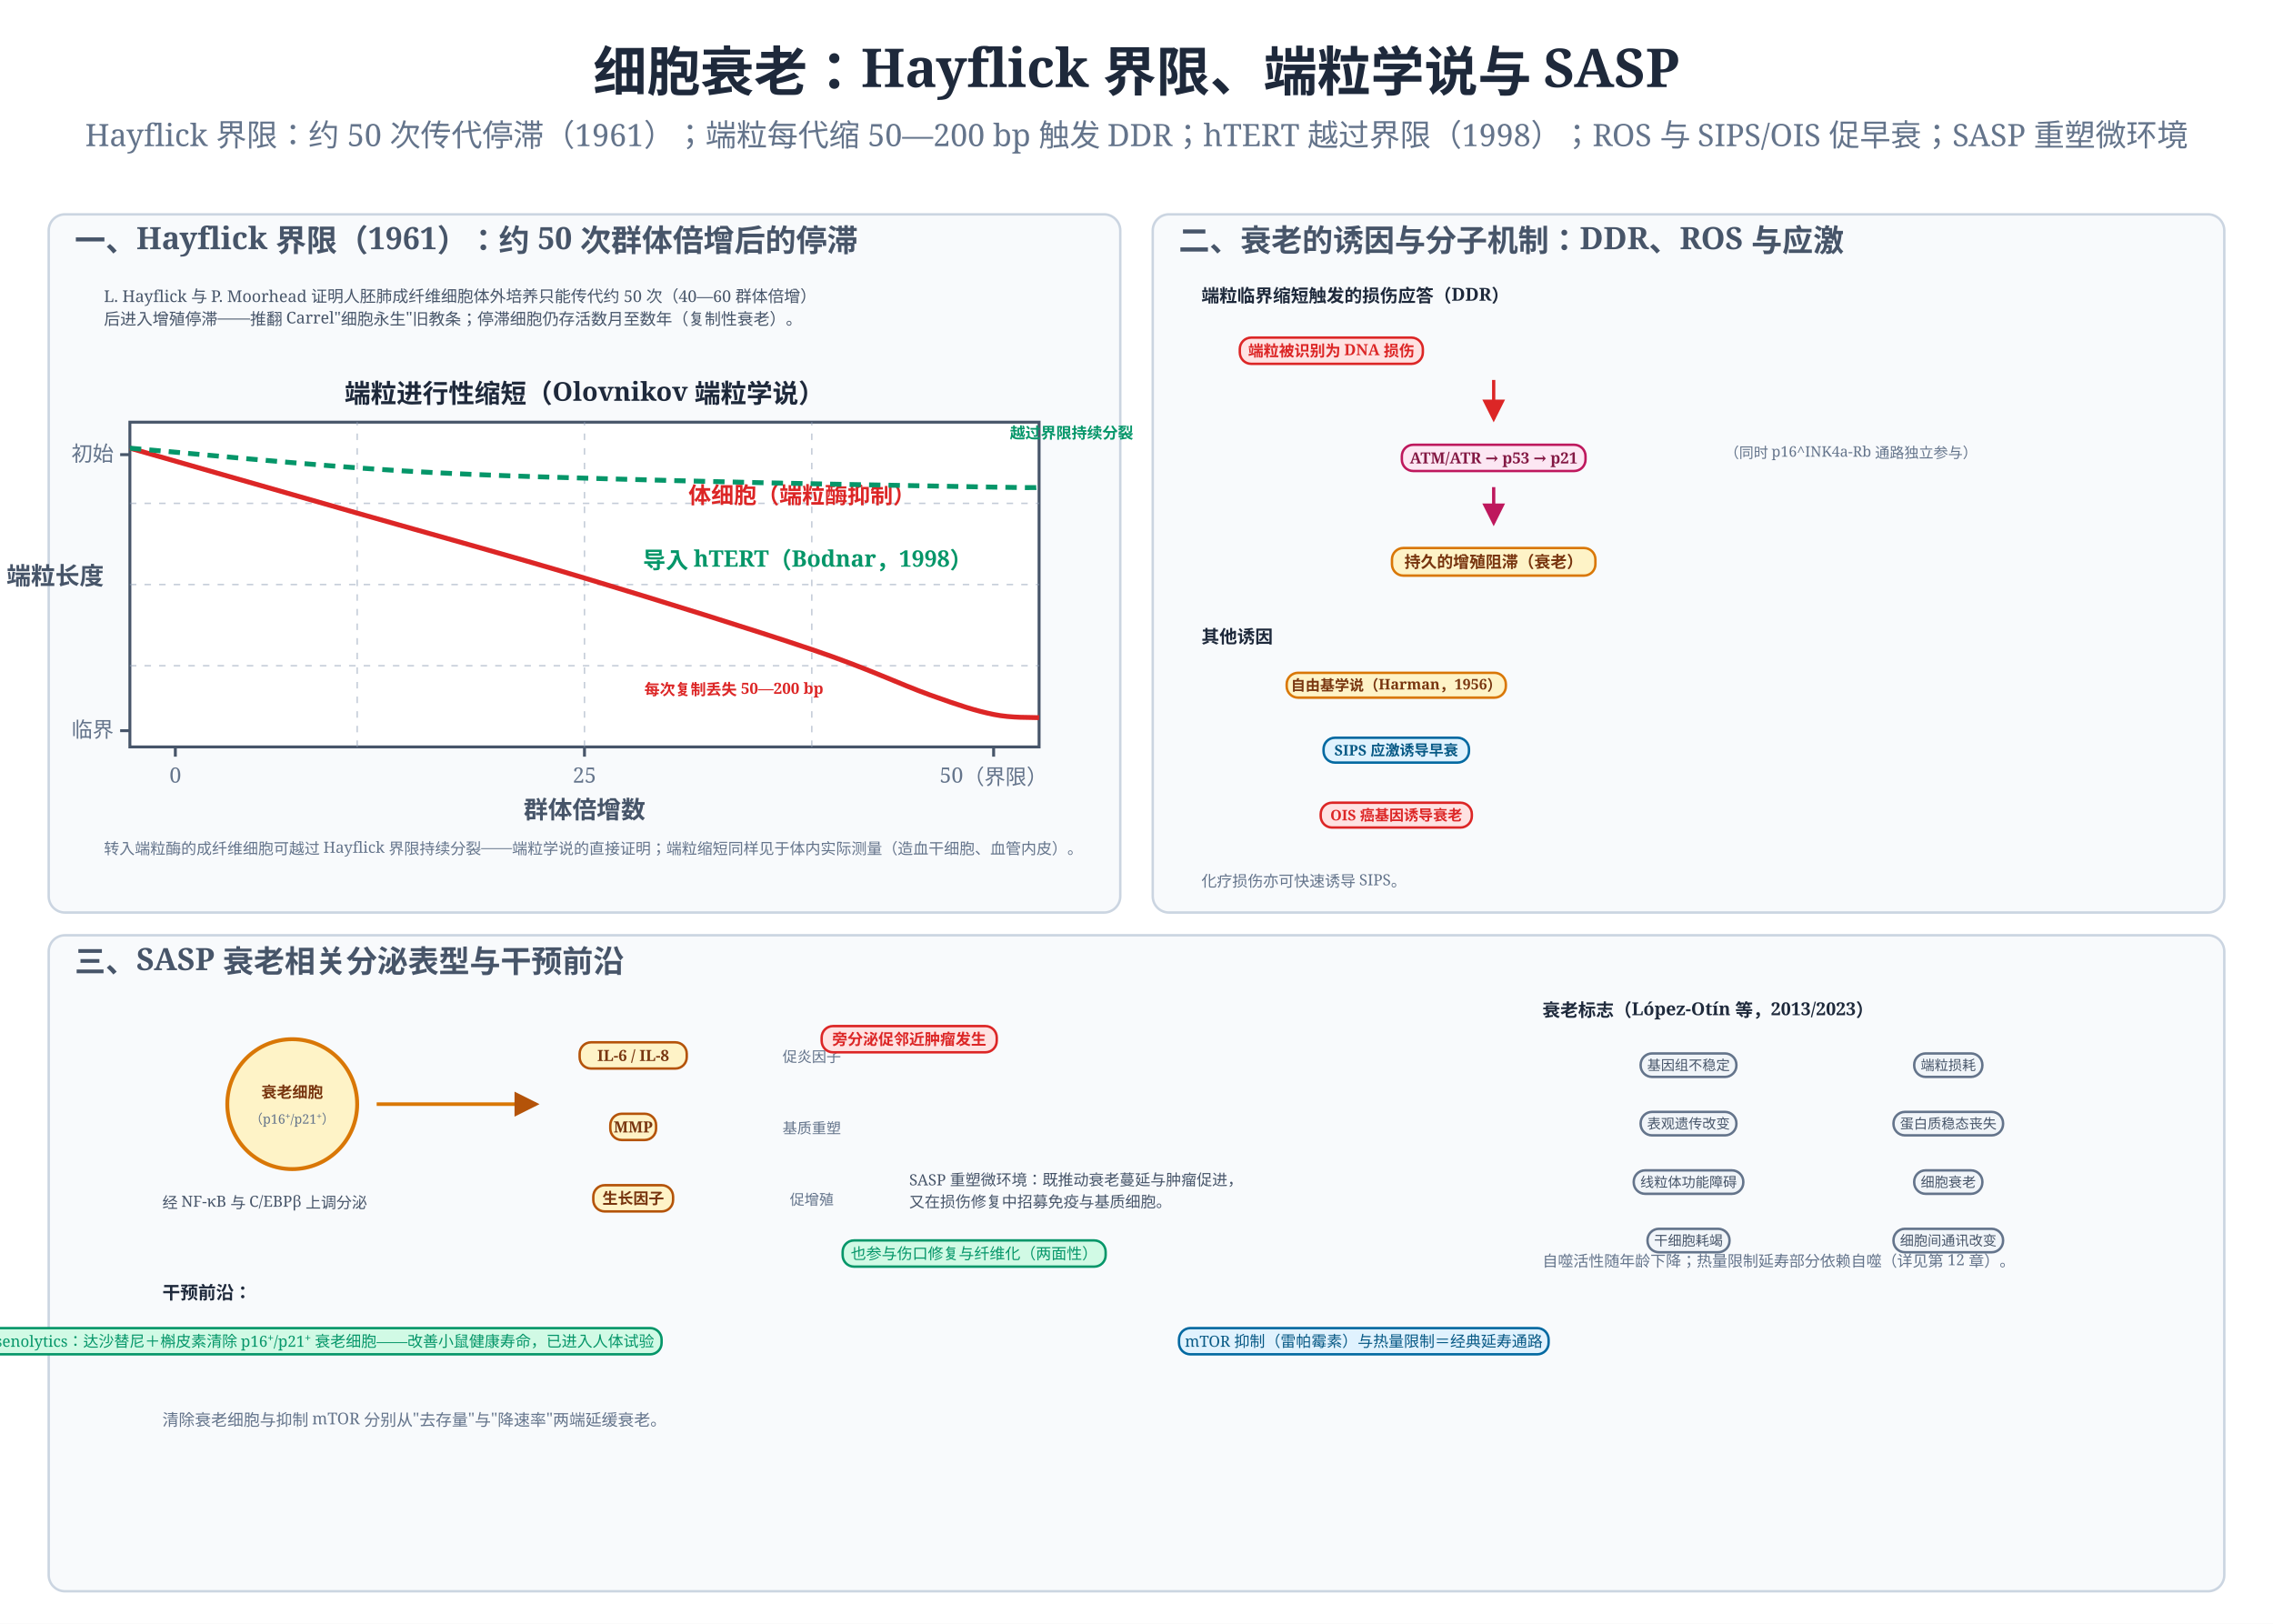
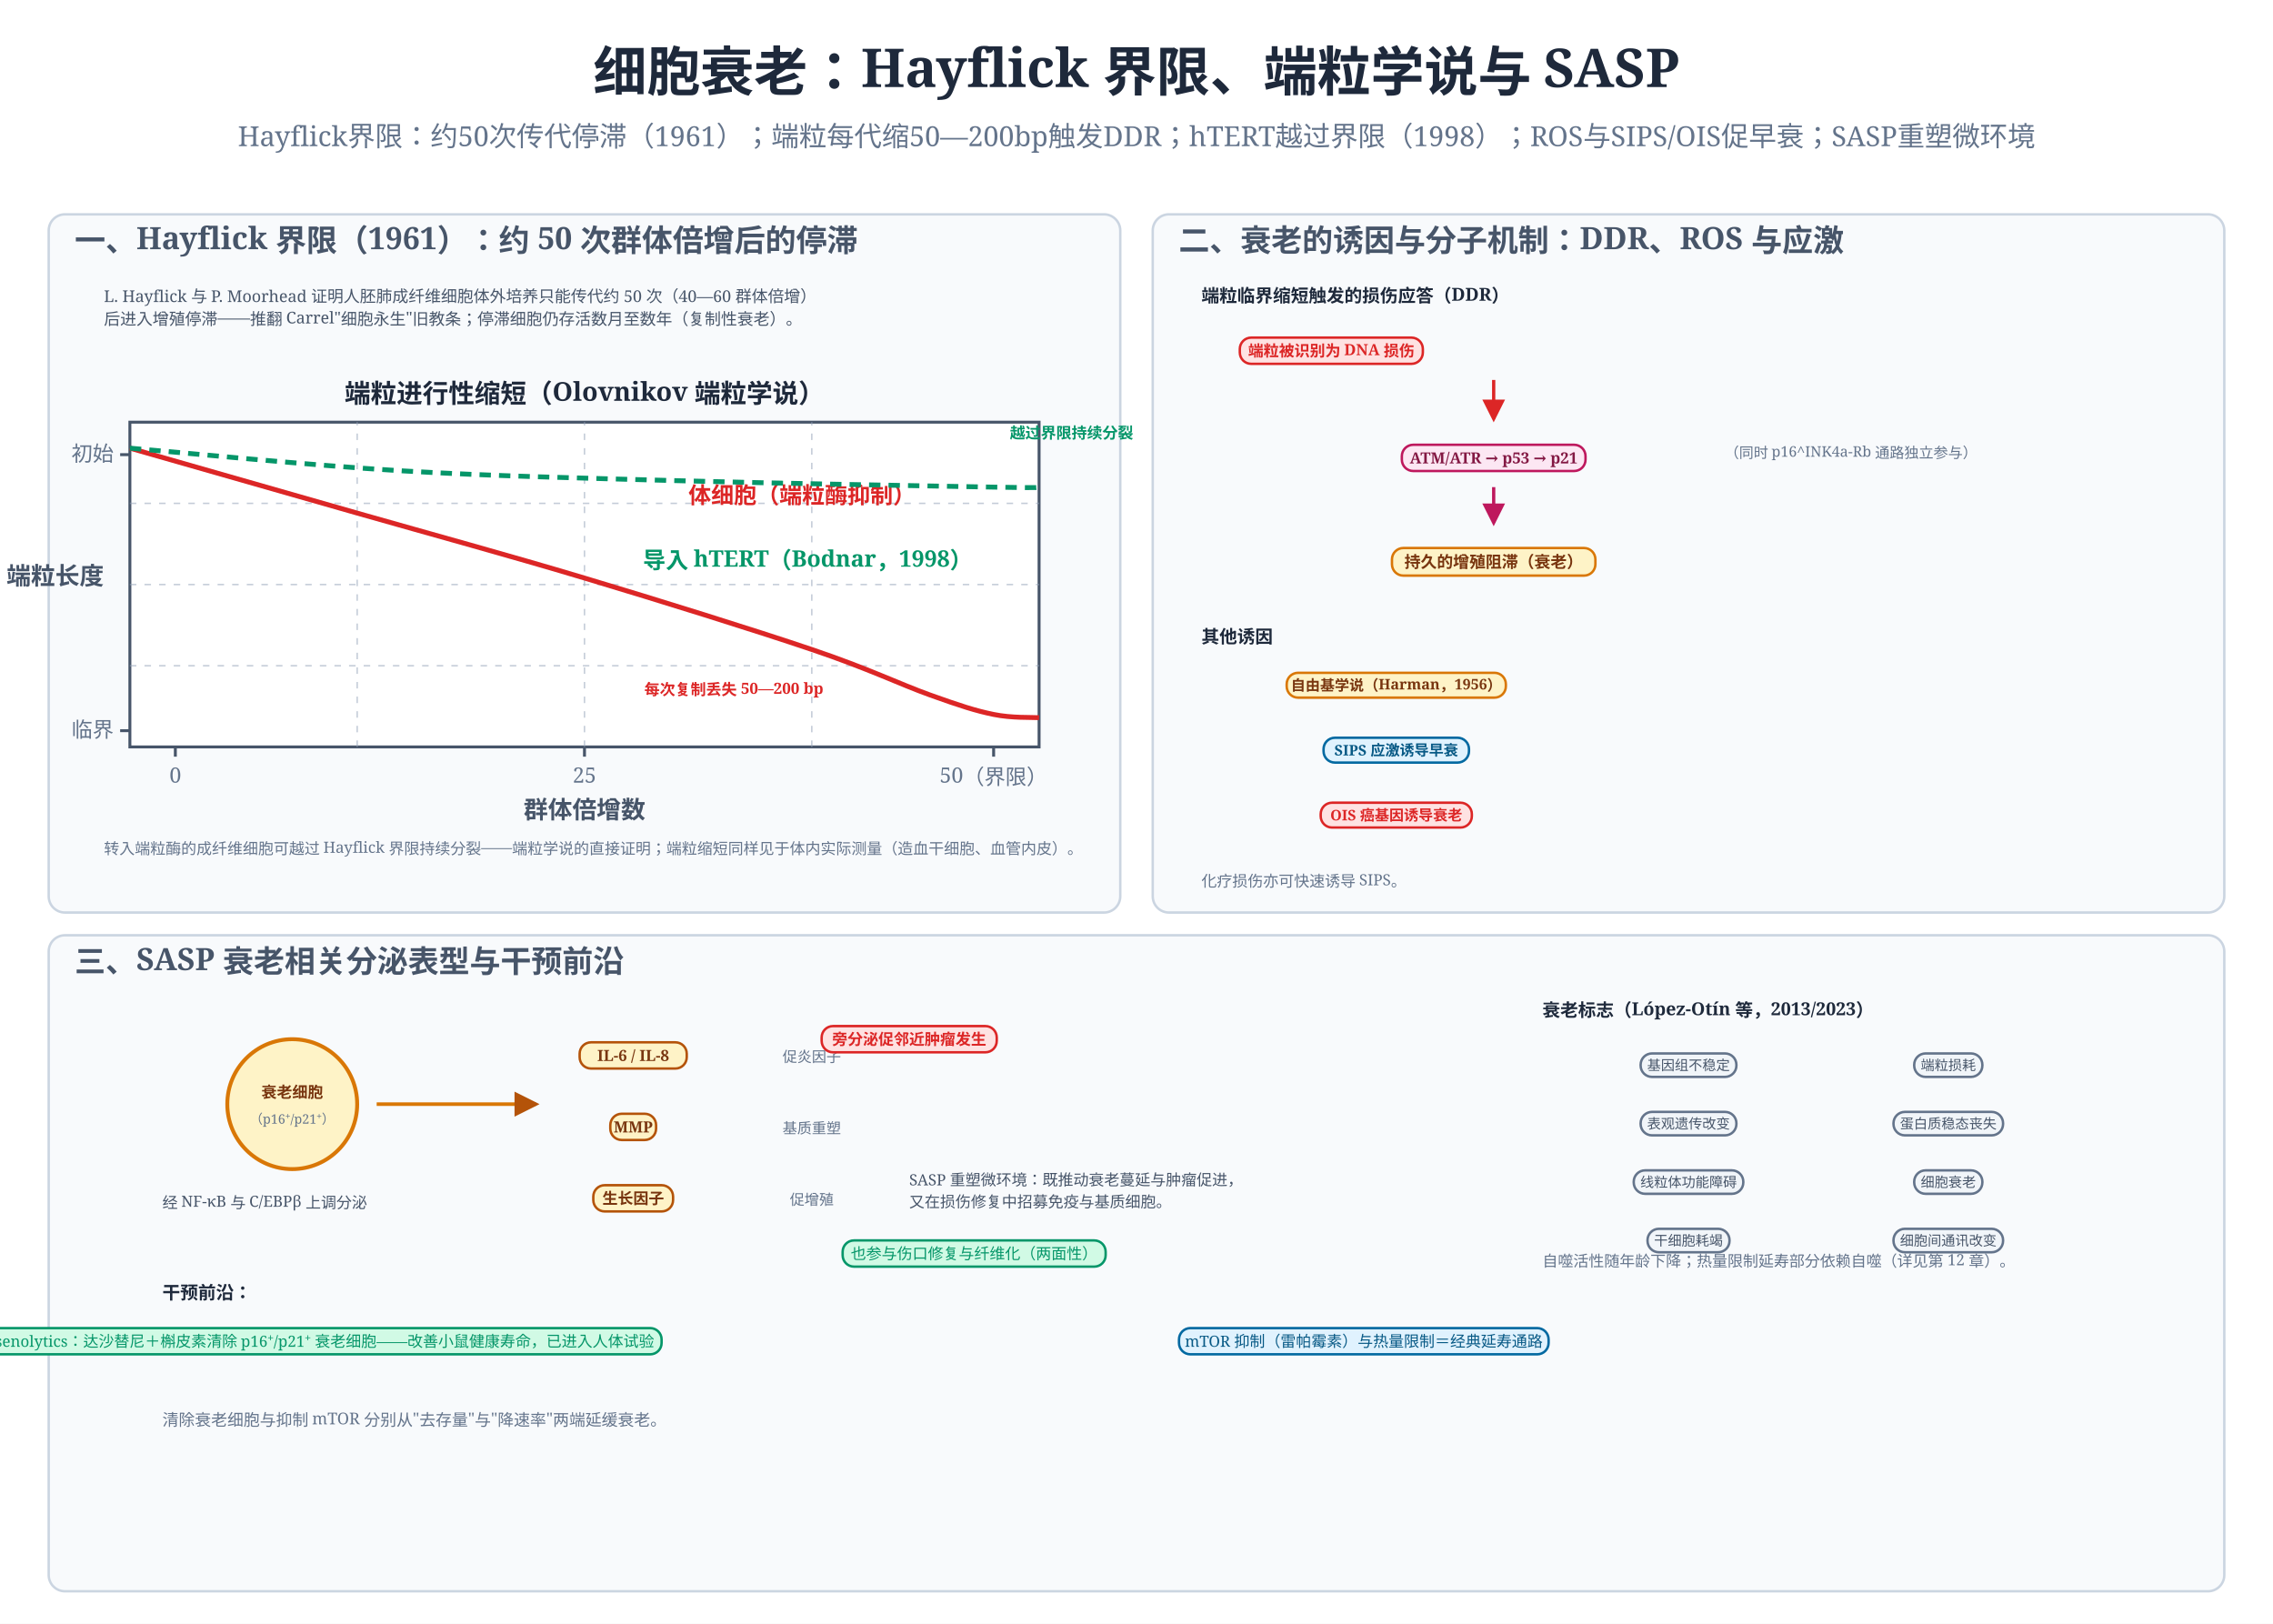
<svg xmlns="http://www.w3.org/2000/svg" width="1400" height="1000" viewBox="0 0 1400 1000" font-family="Noto Serif SC, LXGW WenKai, Songti SC, serif">
  <defs>
    <marker id="arr-ink" viewBox="0 0 10 10" refX="8.5" refY="5" markerWidth="7" markerHeight="7" orient="auto-start-reverse">
      <path d="M0,0 L10,5 L0,10 z" fill="#334155" />
    </marker>
    <marker id="arr-dna" viewBox="0 0 10 10" refX="8.5" refY="5" markerWidth="7" markerHeight="7" orient="auto-start-reverse">
      <path d="M0,0 L10,5 L0,10 z" fill="#0f766e" />
    </marker>
    <marker id="arr-rna" viewBox="0 0 10 10" refX="8.5" refY="5" markerWidth="7" markerHeight="7" orient="auto-start-reverse">
      <path d="M0,0 L10,5 L0,10 z" fill="#b45309" />
    </marker>
    <marker id="arr-pro" viewBox="0 0 10 10" refX="8.5" refY="5" markerWidth="7" markerHeight="7" orient="auto-start-reverse">
      <path d="M0,0 L10,5 L0,10 z" fill="#6d28d9" />
    </marker>
    <marker id="arr-enz" viewBox="0 0 10 10" refX="8.5" refY="5" markerWidth="7" markerHeight="7" orient="auto-start-reverse">
      <path d="M0,0 L10,5 L0,10 z" fill="#be185d" />
    </marker>
    <marker id="arr-acc" viewBox="0 0 10 10" refX="8.5" refY="5" markerWidth="7" markerHeight="7" orient="auto-start-reverse">
      <path d="M0,0 L10,5 L0,10 z" fill="#0369a1" />
    </marker>
    <marker id="arr-ok" viewBox="0 0 10 10" refX="8.5" refY="5" markerWidth="7" markerHeight="7" orient="auto-start-reverse">
      <path d="M0,0 L10,5 L0,10 z" fill="#059669" />
    </marker>
    <marker id="arr-warn" viewBox="0 0 10 10" refX="8.5" refY="5" markerWidth="7" markerHeight="7" orient="auto-start-reverse">
      <path d="M0,0 L10,5 L0,10 z" fill="#b45309" />
    </marker>
    <marker id="arr-bad" viewBox="0 0 10 10" refX="8.5" refY="5" markerWidth="7" markerHeight="7" orient="auto-start-reverse">
      <path d="M0,0 L10,5 L0,10 z" fill="#dc2626" />
    </marker>
    <marker id="arr-mute" viewBox="0 0 10 10" refX="8.5" refY="5" markerWidth="7" markerHeight="7" orient="auto-start-reverse">
      <path d="M0,0 L10,5 L0,10 z" fill="#94a3b8" />
    </marker>
  </defs>
  <rect x="0" y="0" width="1400" height="1000" fill="#ffffff" />
  <text x="700" y="56" text-anchor="middle" font-size="33" font-weight="700" fill="#1e293b">细胞衰老：Hayflick 界限、端粒学说与 SASP</text>
-   <text x="700" y="90" text-anchor="middle" font-size="19" fill="#64748b">Hayflick 界限：约 50 次传代停滞（1961）；端粒每代缩 50—200 bp 触发 DDR；hTERT 越过界限（1998）；ROS 与 SIPS/OIS 促早衰；SASP 重塑微环境</text>
+   <text x="700" y="90" text-anchor="middle" font-size="17" fill="#64748b">Hayflick界限：约50次传代停滞（1961）；端粒每代缩50—200bp触发DDR；hTERT越过界限（1998）；ROS与SIPS/OIS促早衰；SASP重塑微环境</text>
  <rect x="30" y="132" width="660" height="430" rx="10" fill="#f8fafc" stroke="#cbd5e1" stroke-width="1.5" />
  <text x="46" y="154.84" font-size="19" fill="#475569" font-weight="700">一、Hayflick 界限（1961）：约 50 次群体倍增后的停滞</text>
  <text x="64" y="186" font-size="10" fill="#475569">L. Hayflick 与 P. Moorhead 证明人胚肺成纤维细胞体外培养只能传代约 50 次（40—60 群体倍增）</text>
  <text x="64" y="200" font-size="10" fill="#475569">后进入增殖停滞——推翻 Carrel"细胞永生"旧教条；停滞细胞仍存活数月至数年（复制性衰老）。</text>
  <rect x="80" y="260" width="560" height="200" fill="#ffffff" stroke="#475569" stroke-width="1.8" />
  <line x1="80" y1="410" x2="640" y2="410" stroke="#94a3b8" stroke-width="0.9" stroke-dasharray="4 5" opacity="0.55" />
  <line x1="220" y1="460" x2="220" y2="260" stroke="#94a3b8" stroke-width="0.9" stroke-dasharray="4 5" opacity="0.55" />
  <line x1="80" y1="360" x2="640" y2="360" stroke="#94a3b8" stroke-width="0.9" stroke-dasharray="4 5" opacity="0.55" />
  <line x1="360" y1="460" x2="360" y2="260" stroke="#94a3b8" stroke-width="0.9" stroke-dasharray="4 5" opacity="0.55" />
  <line x1="80" y1="310" x2="640" y2="310" stroke="#94a3b8" stroke-width="0.9" stroke-dasharray="4 5" opacity="0.55" />
  <line x1="500" y1="460" x2="500" y2="260" stroke="#94a3b8" stroke-width="0.9" stroke-dasharray="4 5" opacity="0.55" />
  <line x1="108" y1="460" x2="108" y2="466" stroke="#475569" stroke-width="1.8" />
  <text x="108" y="482" font-size="13" fill="#64748b" text-anchor="middle">0</text>
  <line x1="360" y1="460" x2="360" y2="466" stroke="#475569" stroke-width="1.8" />
  <text x="360" y="482" font-size="13" fill="#64748b" text-anchor="middle">25</text>
  <line x1="612" y1="460" x2="612" y2="466" stroke="#475569" stroke-width="1.8" />
  <text x="612" y="482" font-size="13" fill="#64748b" text-anchor="middle">50（界限）</text>
  <line x1="74" y1="450" x2="80" y2="450" stroke="#475569" stroke-width="1.8" />
  <text x="70" y="454" font-size="13" fill="#64748b" text-anchor="end">临界</text>
  <line x1="74" y1="280" x2="80" y2="280" stroke="#475569" stroke-width="1.8" />
  <text x="70" y="284" font-size="13" fill="#64748b" text-anchor="end">初始</text>
  <text x="360" y="504" font-size="15" fill="#475569" text-anchor="middle" font-weight="600">群体倍增数</text>
  <text x="34" y="360" font-size="15" fill="#475569" text-anchor="middle" font-weight="600">端粒长度</text>
  <text x="360" y="248" font-size="16" fill="#1e293b" text-anchor="middle" font-weight="700">端粒进行性缩短（Olovnikov 端粒学说）</text>
  <path d="M80,276 C103.3,282.7 173.3,302.7 220,316 C266.7,329.3 313.3,342.0 360,356 C406.7,370.0 464.5,388.0 500,400 C535.5,412.0 554.1,421.3 572.8,428 C591.5,434.7 600.8,437.7 612,440 C623.2,442.3 635.3,441.7 640,442" fill="none" stroke="#dc2626" stroke-width="3" />
  <text x="424" y="310" font-size="14" fill="#dc2626" font-weight="700">体细胞（端粒酶抑制）</text>
  <path d="M80,276 C108.0,278.3 192.0,286.7 248,290 C304.0,293.3 355.3,294.3 416,296 C476.7,297.7 574.7,299.3 612,300 C649.3,300.7 635.3,300.0 640,300" fill="none" stroke="#059669" stroke-width="3" stroke-dasharray="7 5" />
  <text x="396" y="350" font-size="14" fill="#059669" font-weight="700">导入 hTERT（Bodnar，1998）</text>
  <text x="660" y="270" font-size="9.5" fill="#059669" text-anchor="middle" font-weight="700">越过界限持续分裂</text>
  <text x="452" y="428" font-size="9.5" fill="#dc2626" text-anchor="middle" font-weight="700">每次复制丢失 50—200 bp</text>
  <text x="64" y="526" font-size="9.5" fill="#64748b">转入端粒酶的成纤维细胞可越过 Hayflick 界限持续分裂——端粒学说的直接证明；端粒缩短同样见于体内实际测量（造血干细胞、血管内皮）。</text>
  <rect x="710" y="132" width="660" height="430" rx="10" fill="#f8fafc" stroke="#cbd5e1" stroke-width="1.5" />
  <text x="726" y="154.84" font-size="19" fill="#475569" font-weight="700">二、衰老的诱因与分子机制：DDR、ROS 与应激</text>
  <text x="740" y="186" font-size="11" fill="#1e293b" font-weight="700">端粒临界缩短触发的损伤应答（DDR）</text>
  <rect x="763.629" y="207.925" width="112.743" height="16.15" rx="7" fill="#fee2e2" stroke="#dc2626" stroke-width="1.5" />
  <text x="820" y="219.42" font-size="9.5" fill="#dc2626" text-anchor="middle" font-weight="700">端粒被识别为 DNA 损伤</text>
  <line x1="920" y1="234" x2="920" y2="258" stroke="#dc2626" stroke-width="2" marker-end="url(#arr-bad)" />
  <rect x="863.433" y="273.925" width="113.134" height="16.15" rx="7" fill="#fce7f3" stroke="#be185d" stroke-width="1.5" />
  <text x="920" y="285.42" font-size="9.5" fill="#831843" text-anchor="middle" font-weight="700">ATM/ATR → p53 → p21</text>
  <text x="1140" y="282" font-size="9" fill="#64748b" text-anchor="middle">（同时 p16^INK4a-Rb 通路独立参与）</text>
  <line x1="920" y1="300" x2="920" y2="322" stroke="#be185d" stroke-width="2" marker-end="url(#arr-enz)" />
  <rect x="857.35" y="337.5" width="125.3" height="17" rx="7" fill="#fef3c7" stroke="#d97706" stroke-width="1.5" />
  <text x="920" y="349.6" font-size="10" fill="#78350f" text-anchor="middle" font-weight="700">持久的增殖阻滞（衰老）</text>
  <text x="740" y="396" font-size="11" fill="#1e293b" font-weight="700">其他诱因</text>
  <rect x="792.5" y="414.35" width="134.999" height="15.3" rx="7" fill="#fef3c7" stroke="#d97706" stroke-width="1.5" />
  <text x="860" y="425.24" font-size="9" fill="#78350f" text-anchor="middle" font-weight="700">自由基学说（Harman，1956）</text>
  <rect x="815.212" y="454.35" width="89.576" height="15.3" rx="7" fill="#e0f2fe" stroke="#0369a1" stroke-width="1.5" />
  <text x="860" y="465.24" font-size="9" fill="#075985" text-anchor="middle" font-weight="700">SIPS 应激诱导早衰</text>
  <rect x="813.451" y="494.35" width="93.099" height="15.3" rx="7" fill="#fee2e2" stroke="#dc2626" stroke-width="1.5" />
  <text x="860" y="505.24" font-size="9" fill="#dc2626" text-anchor="middle" font-weight="700">OIS 癌基因诱导衰老</text>
  <text x="740" y="546" font-size="9.5" fill="#64748b">化疗损伤亦可快速诱导 SIPS。</text>
  <rect x="30" y="576" width="1340" height="404" rx="10" fill="#f8fafc" stroke="#cbd5e1" stroke-width="1.5" />
  <text x="46" y="598.84" font-size="19" fill="#475569" font-weight="700">三、SASP 衰老相关分泌表型与干预前沿</text>
  <circle cx="180" cy="680" r="40" fill="#fef3c7" stroke="#d97706" stroke-width="2.4" />
  <text x="180" y="676" font-size="9.5" fill="#78350f" text-anchor="middle" font-weight="700">衰老细胞</text>
  <text x="180" y="692" font-size="8" fill="#64748b" text-anchor="middle">（p16⁺/p21⁺）</text>
  <text x="100" y="744" font-size="9.5" fill="#475569">经 NF-κB 与 C/EBPβ 上调分泌</text>
  <rect x="357.015" y="641.925" width="65.97" height="16.15" rx="7" fill="#fef3c7" stroke="#b45309" stroke-width="1.5" />
  <text x="390" y="653.42" font-size="9.5" fill="#78350f" text-anchor="middle" font-weight="700">IL-6 / IL-8</text>
  <text x="500" y="654" font-size="9" fill="#64748b" text-anchor="middle">促炎因子</text>
  <rect x="375.9" y="685.925" width="28.2" height="16.15" rx="7" fill="#fef3c7" stroke="#b45309" stroke-width="1.5" />
  <text x="390" y="697.42" font-size="9.5" fill="#78350f" text-anchor="middle" font-weight="700">MMP</text>
  <text x="500" y="698" font-size="9" fill="#64748b" text-anchor="middle">基质重塑</text>
  <rect x="365.43" y="729.925" width="49.14" height="16.15" rx="7" fill="#fef3c7" stroke="#b45309" stroke-width="1.5" />
  <text x="390" y="741.42" font-size="9.5" fill="#78350f" text-anchor="middle" font-weight="700">生长因子</text>
  <text x="500" y="742" font-size="9" fill="#64748b" text-anchor="middle">促增殖</text>
  <line x1="232" y1="680" x2="330" y2="680" stroke="#d97706" stroke-width="2.2" marker-end="url(#arr-warn)" />
  <rect x="506.075" y="631.925" width="107.85" height="16.15" rx="7" fill="#fee2e2" stroke="#dc2626" stroke-width="1.5" />
  <text x="560" y="643.42" font-size="9.5" fill="#dc2626" text-anchor="middle" font-weight="700">旁分泌促邻近肿瘤发生</text>
  <rect x="519" y="763.925" width="162" height="16.15" rx="7" fill="#d1fae5" stroke="#059669" stroke-width="1.5" />
  <text x="600" y="775.42" font-size="9.5" fill="#059669" text-anchor="middle">也参与伤口修复与纤维化（两面性）</text>
  <text x="560" y="730" font-size="9.5" fill="#475569">SASP 重塑微环境：既推动衰老蔓延与肿瘤促进，</text>
  <text x="560" y="743.5" font-size="9.5" fill="#475569">又在损伤修复中招募免疫与基质细胞。</text>
  <text x="950" y="626" font-size="11" fill="#1e293b" font-weight="700">衰老标志（López-Otín 等，2013/2023）</text>
  <rect x="1010.5" y="648.775" width="59" height="14.45" rx="7" fill="#f1f5f9" stroke="#64748b" stroke-width="1.5" />
  <text x="1040" y="659.06" font-size="8.5" fill="#475569" text-anchor="middle">基因组不稳定</text>
  <rect x="1179" y="648.775" width="42" height="14.45" rx="7" fill="#f1f5f9" stroke="#64748b" stroke-width="1.5" />
  <text x="1200" y="659.06" font-size="8.5" fill="#475569" text-anchor="middle">端粒损耗</text>
  <rect x="1010.5" y="684.775" width="59" height="14.45" rx="7" fill="#f1f5f9" stroke="#64748b" stroke-width="1.5" />
  <text x="1040" y="695.06" font-size="8.5" fill="#475569" text-anchor="middle">表观遗传改变</text>
  <rect x="1166.25" y="684.775" width="67.5" height="14.45" rx="7" fill="#f1f5f9" stroke="#64748b" stroke-width="1.5" />
  <text x="1200" y="695.06" font-size="8.5" fill="#475569" text-anchor="middle">蛋白质稳态丧失</text>
  <rect x="1006.25" y="720.775" width="67.5" height="14.45" rx="7" fill="#f1f5f9" stroke="#64748b" stroke-width="1.5" />
  <text x="1040" y="731.06" font-size="8.5" fill="#475569" text-anchor="middle">线粒体功能障碍</text>
  <rect x="1179" y="720.775" width="42" height="14.45" rx="7" fill="#f1f5f9" stroke="#64748b" stroke-width="1.5" />
  <text x="1200" y="731.06" font-size="8.5" fill="#475569" text-anchor="middle">细胞衰老</text>
  <rect x="1014.75" y="756.775" width="50.5" height="14.45" rx="7" fill="#f1f5f9" stroke="#64748b" stroke-width="1.5" />
  <text x="1040" y="767.06" font-size="8.5" fill="#475569" text-anchor="middle">干细胞耗竭</text>
  <rect x="1166.25" y="756.775" width="67.5" height="14.45" rx="7" fill="#f1f5f9" stroke="#64748b" stroke-width="1.5" />
  <text x="1200" y="767.06" font-size="8.5" fill="#475569" text-anchor="middle">细胞间通讯改变</text>
  <text x="100" y="800" font-size="11" fill="#1e293b" font-weight="700">干预前沿：</text>
  <rect x="-7.495" y="817.925" width="414.99" height="16.15" rx="7" fill="#d1fae5" stroke="#059669" stroke-width="1.5" />
  <text x="200" y="829.42" font-size="9.5" fill="#059669" text-anchor="middle">senolytics：达沙替尼＋槲皮素清除 p16⁺/p21⁺ 衰老细胞——改善小鼠健康寿命，已进入人体试验</text>
  <rect x="726.175" y="817.925" width="227.65" height="16.15" rx="7" fill="#e0f2fe" stroke="#0369a1" stroke-width="1.5" />
  <text x="840" y="829.42" font-size="9.5" fill="#075985" text-anchor="middle">mTOR 抑制（雷帕霉素）与热量限制＝经典延寿通路</text>
  <text x="100" y="878" font-size="10" fill="#64748b">清除衰老细胞与抑制 mTOR 分别从"去存量"与"降速率"两端延缓衰老。</text>
  <text x="950" y="780" font-size="9.5" fill="#64748b">自噬活性随年龄下降；热量限制延寿部分依赖自噬（详见第 12 章）。</text>
</svg>
